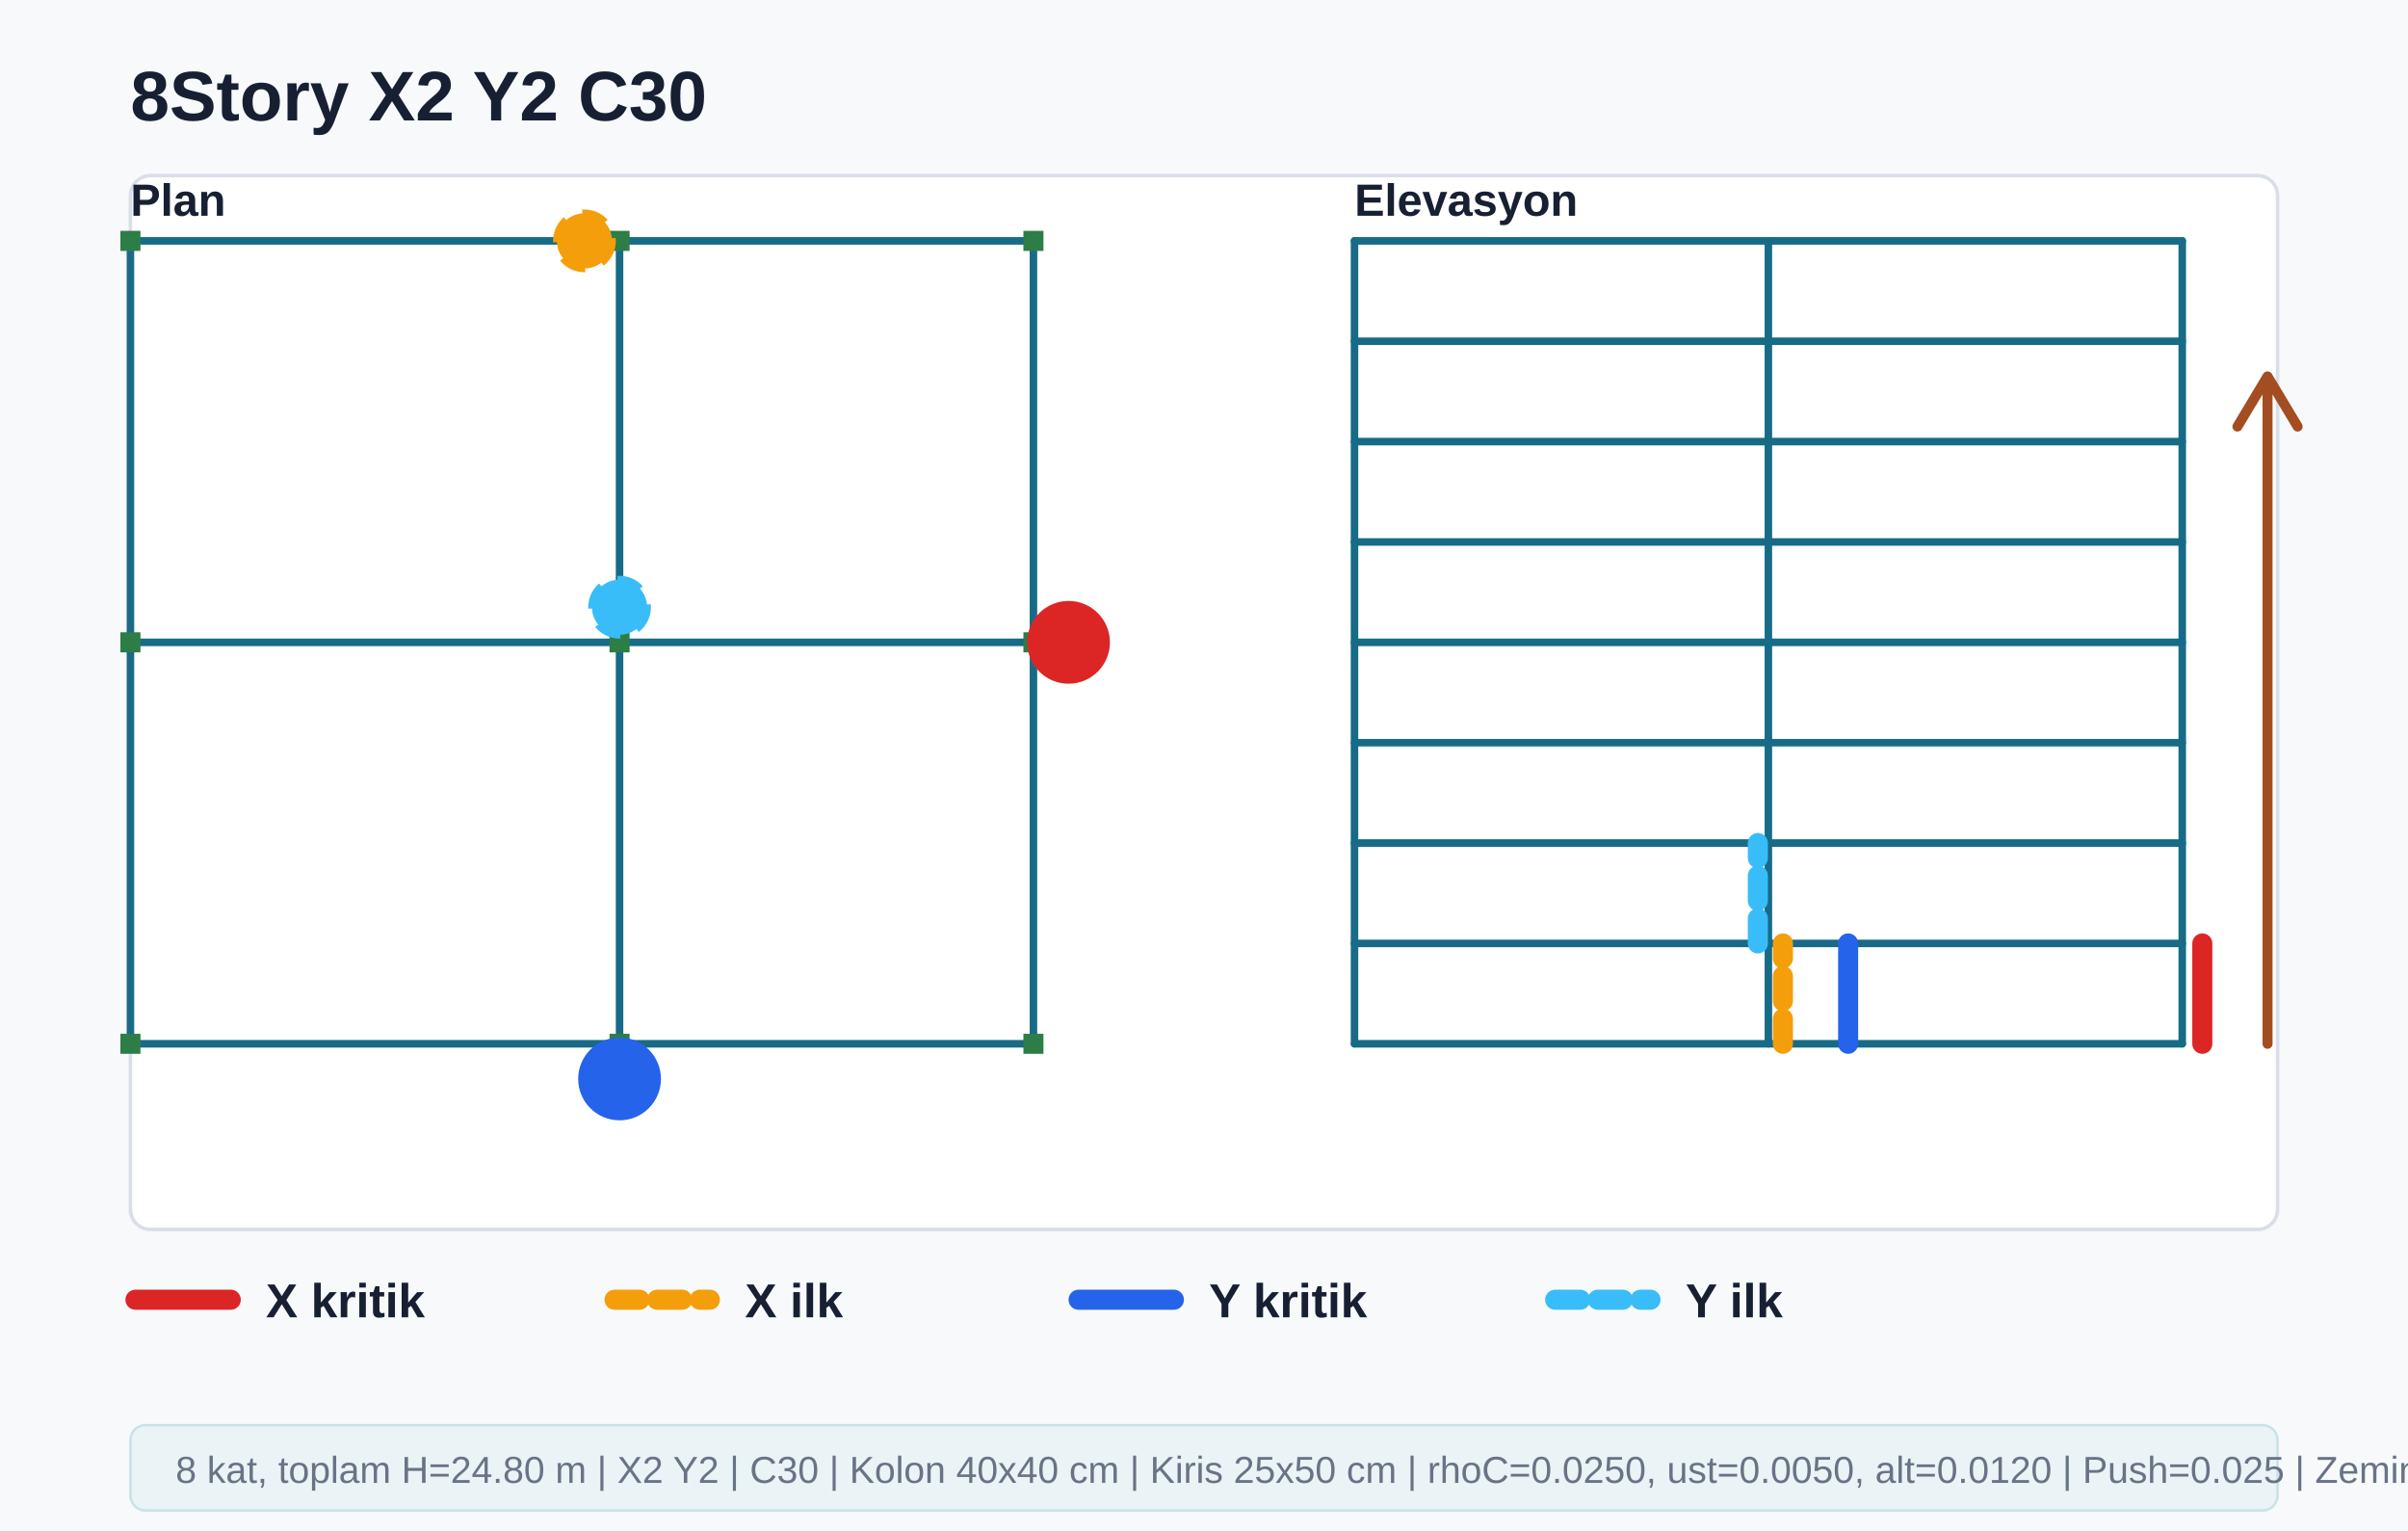
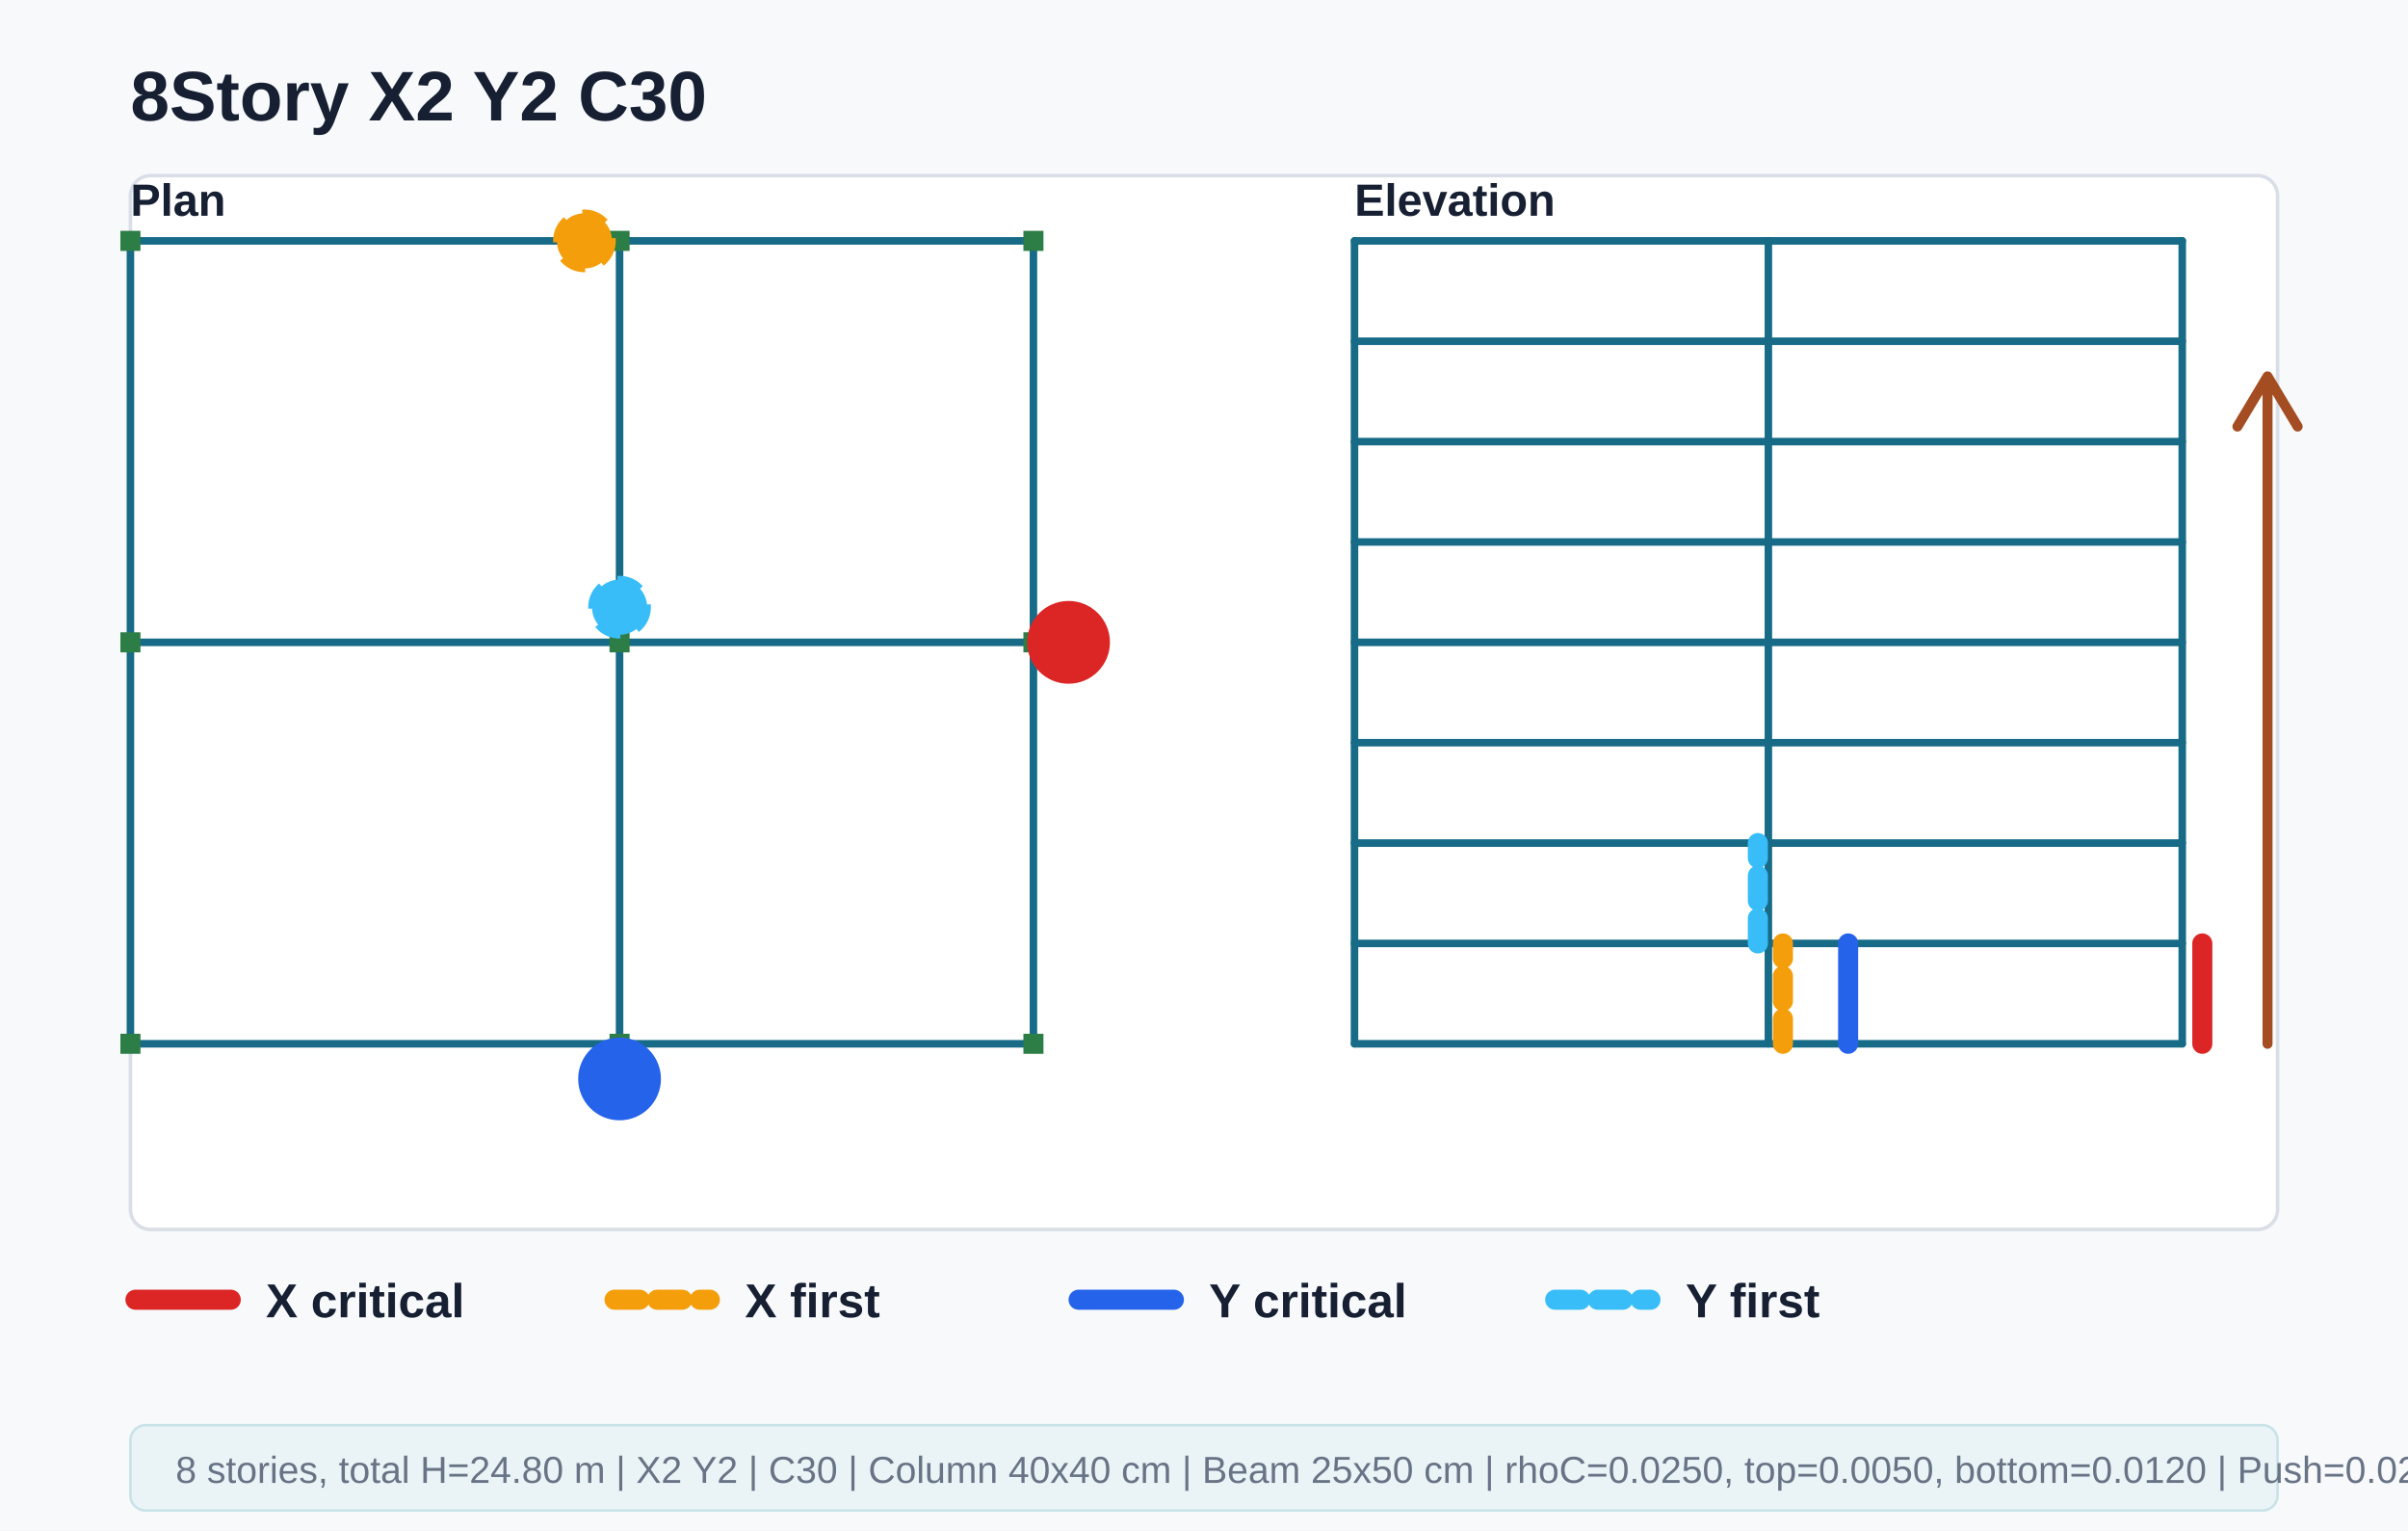
<svg xmlns="http://www.w3.org/2000/svg" width="960" height="610" viewBox="0 0 960 610">
  <style>
    .bg { fill: #f7f9fb; }
    .panel { fill: #ffffff; stroke: #d9dee7; stroke-width: 1.4; }
    .grid { stroke: #176b87; stroke-width: 3; stroke-linecap: round; }
    .joint { fill: #2d7d46; }
    .push { stroke: #a44d22; stroke-width: 4; fill: none; stroke-linecap: round; stroke-linejoin: round; }
    .title { font: 700 28px Segoe UI, Arial, sans-serif; fill: #172033; }
    .label { font: 700 18px Segoe UI, Arial, sans-serif; fill: #172033; }
    .meta { font: 15px Segoe UI, Arial, sans-serif; fill: #687386; }
    .badge { fill: #eaf4f6; stroke: #c9e2e8; }
    .highlight { stroke-width: 8; stroke-linecap: round; fill: none; }
    .marker { stroke: #ffffff; stroke-width: 3; }
    .x-critical { stroke: #dc2626; fill: #dc2626; }
    .x-first { stroke: #f59e0b; fill: #f59e0b; stroke-dasharray: 10 7; }
    .y-critical { stroke: #2563eb; fill: #2563eb; }
    .y-first { stroke: #38bdf8; fill: #38bdf8; stroke-dasharray: 10 7; }
    .legend text { font: 700 19px Segoe UI, Arial, sans-serif; fill: #172033; }
  </style>
  <rect width="100%" height="100%" class="bg" />
  <text x="52" y="48" class="title">8Story X2 Y2 C30</text>
  <rect x="52" y="70" width="856" height="420" rx="8" class="panel" />
  <text x="52" y="86" class="label">Plan</text>
-   <text x="540" y="86" class="label">Elevasyon</text>
+   <text x="540" y="86" class="label">Elevation</text>
  <line x1="52.0" y1="96" x2="52.0" y2="416" class="grid" />
  <line x1="247.0" y1="96" x2="247.0" y2="416" class="grid" />
  <line x1="412.0" y1="96" x2="412.0" y2="416" class="grid" />
  <line x1="52" y1="96.0" x2="412" y2="96.0" class="grid" />
  <line x1="52" y1="256.0" x2="412" y2="256.0" class="grid" />
  <line x1="52" y1="416.0" x2="412" y2="416.0" class="grid" />
  <rect x="48.0" y="92.0" width="8" height="8" class="joint" />
  <rect x="48.0" y="252.0" width="8" height="8" class="joint" />
  <rect x="48.0" y="412.0" width="8" height="8" class="joint" />
  <rect x="243.0" y="92.0" width="8" height="8" class="joint" />
  <rect x="243.0" y="252.0" width="8" height="8" class="joint" />
  <rect x="243.0" y="412.0" width="8" height="8" class="joint" />
  <rect x="408.0" y="92.0" width="8" height="8" class="joint" />
  <rect x="408.0" y="252.0" width="8" height="8" class="joint" />
  <rect x="408.0" y="412.0" width="8" height="8" class="joint" />
  <line x1="540.0" y1="96" x2="540.0" y2="416" class="grid" />
  <line x1="705.0" y1="96" x2="705.0" y2="416" class="grid" />
  <line x1="870.0" y1="96" x2="870.0" y2="416" class="grid" />
  <line x1="540" y1="416.0" x2="870" y2="416.0" class="grid" />
  <line x1="540" y1="376.0" x2="870" y2="376.0" class="grid" />
  <line x1="540" y1="336.0" x2="870" y2="336.0" class="grid" />
  <line x1="540" y1="296.0" x2="870" y2="296.0" class="grid" />
  <line x1="540" y1="256.0" x2="870" y2="256.0" class="grid" />
  <line x1="540" y1="216.0" x2="870" y2="216.0" class="grid" />
  <line x1="540" y1="176.0" x2="870" y2="176.0" class="grid" />
  <line x1="540" y1="136.0" x2="870" y2="136.0" class="grid" />
  <line x1="540" y1="96.0" x2="870" y2="96.0" class="grid" />
  <circle cx="426.0" cy="256.0" r="15" class="marker x-critical" />
  <line x1="878.0" y1="416.0" x2="878.0" y2="376.0" class="highlight x-critical" />
  <circle cx="233.0" cy="96.0" r="11" class="marker x-first" />
  <line x1="710.8" y1="416.0" x2="710.8" y2="376.0" class="highlight x-first" />
  <circle cx="247.0" cy="430.0" r="15" class="marker y-critical" />
  <line x1="736.8" y1="416.0" x2="736.8" y2="376.0" class="highlight y-critical" />
  <circle cx="247.0" cy="242.0" r="11" class="marker y-first" />
  <line x1="700.8" y1="376.0" x2="700.8" y2="336.0" class="highlight y-first" />
  <path d="M 904.0 416.0 L 904.0 150.0 L 892.0 170.0 M 904.0 150.0 L 916.0 170.0" class="push" />
  <g class="legend">
    <line x1="54" y1="518" x2="92" y2="518" class="highlight x-critical" />
-     <text x="106" y="525">X kritik</text>
+     <text x="106" y="525">X critical</text>
    <line x1="245" y1="518" x2="283" y2="518" class="highlight x-first" />
-     <text x="297" y="525">X ilk</text>
+     <text x="297" y="525">X first</text>
    <line x1="430" y1="518" x2="468" y2="518" class="highlight y-critical" />
-     <text x="482" y="525">Y kritik</text>
+     <text x="482" y="525">Y critical</text>
    <line x1="620" y1="518" x2="658" y2="518" class="highlight y-first" />
-     <text x="672" y="525">Y ilk</text>
+     <text x="672" y="525">Y first</text>
  </g>
  <rect x="52" y="568" width="856" height="34" rx="6" class="badge" />
  <text x="70" y="591" class="meta">
-     8 kat, toplam H=24.80 m | X2 Y2 | C30 | Kolon 40x40 cm | Kiris 25x50 cm | rhoC=0.0250, ust=0.0050, alt=0.0120 | Push=0.025 | Zemin ZE | ks=12000 kN/m3 | Radye=0.70 m rhoR=0.0020 | Doseme=0.22 m rhoS=0.0040
+     8 stories, total H=24.80 m | X2 Y2 | C30 | Column 40x40 cm | Beam 25x50 cm | rhoC=0.0250, top=0.0050, bottom=0.0120 | Push=0.025 | Soil ZE | ks=12000 kN/m3 | Raft=0.70 m rhoR=0.0020 | Slab=0.22 m rhoS=0.0040
  </text>
</svg>
